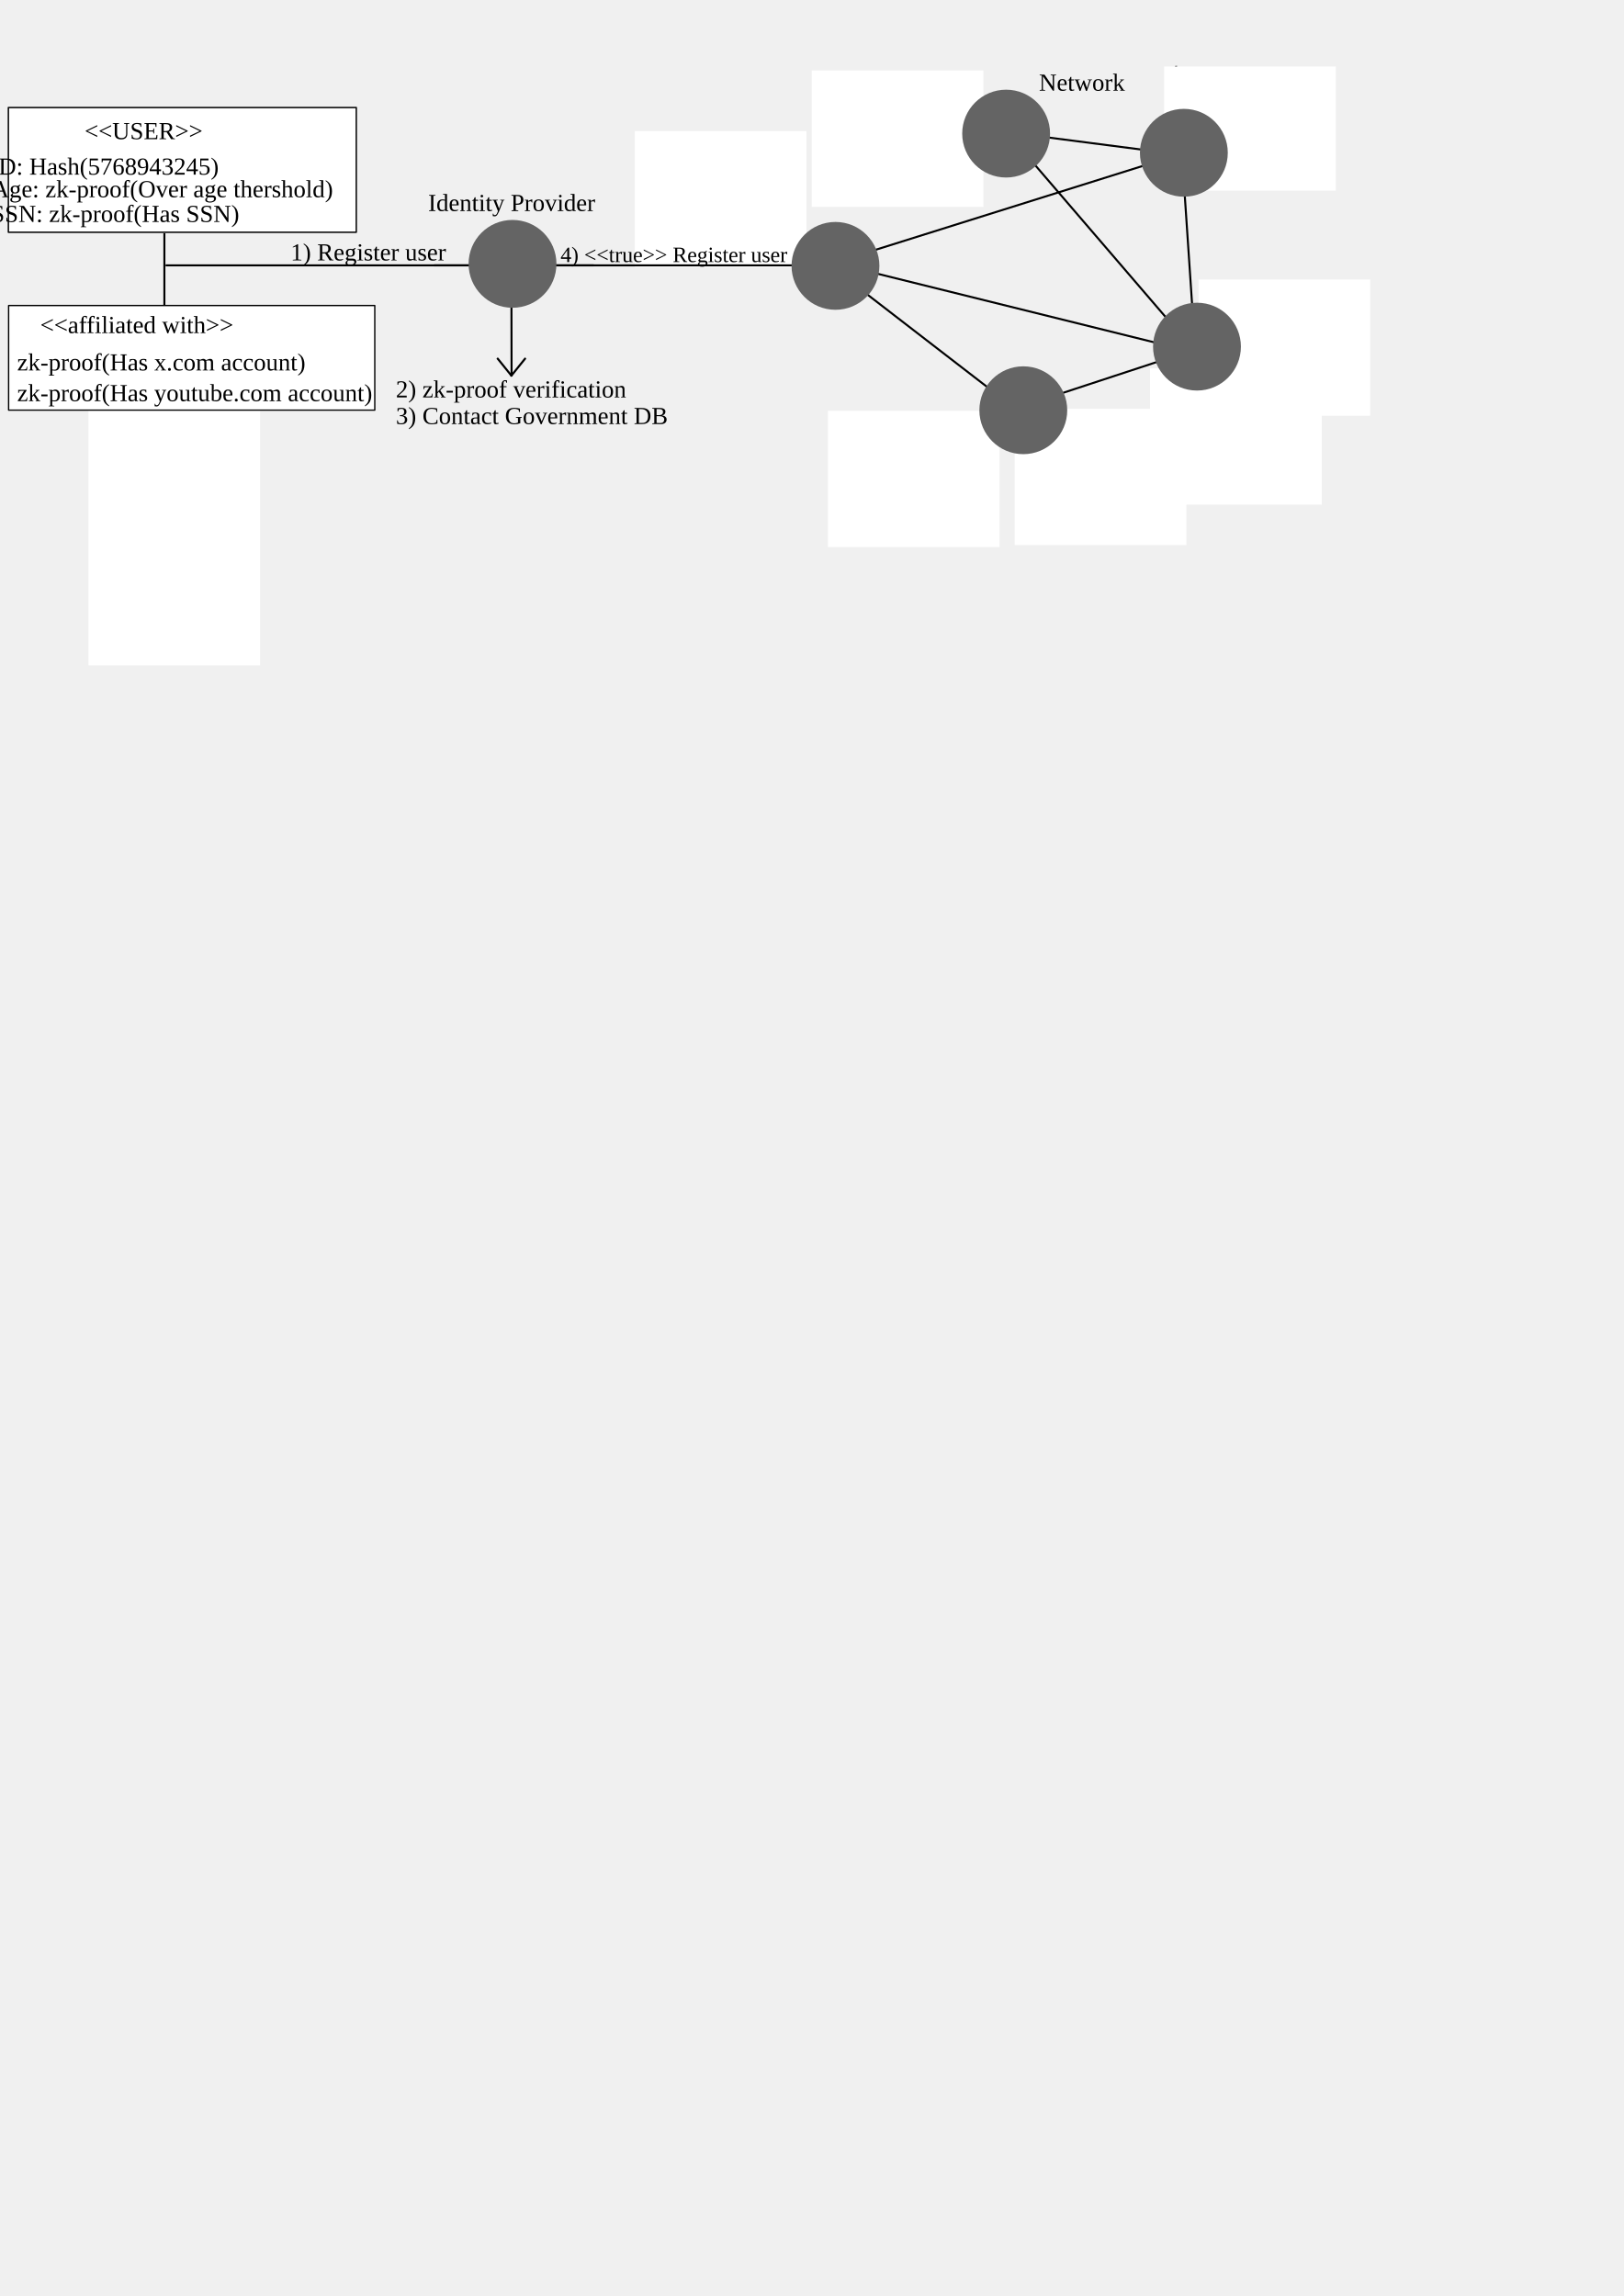
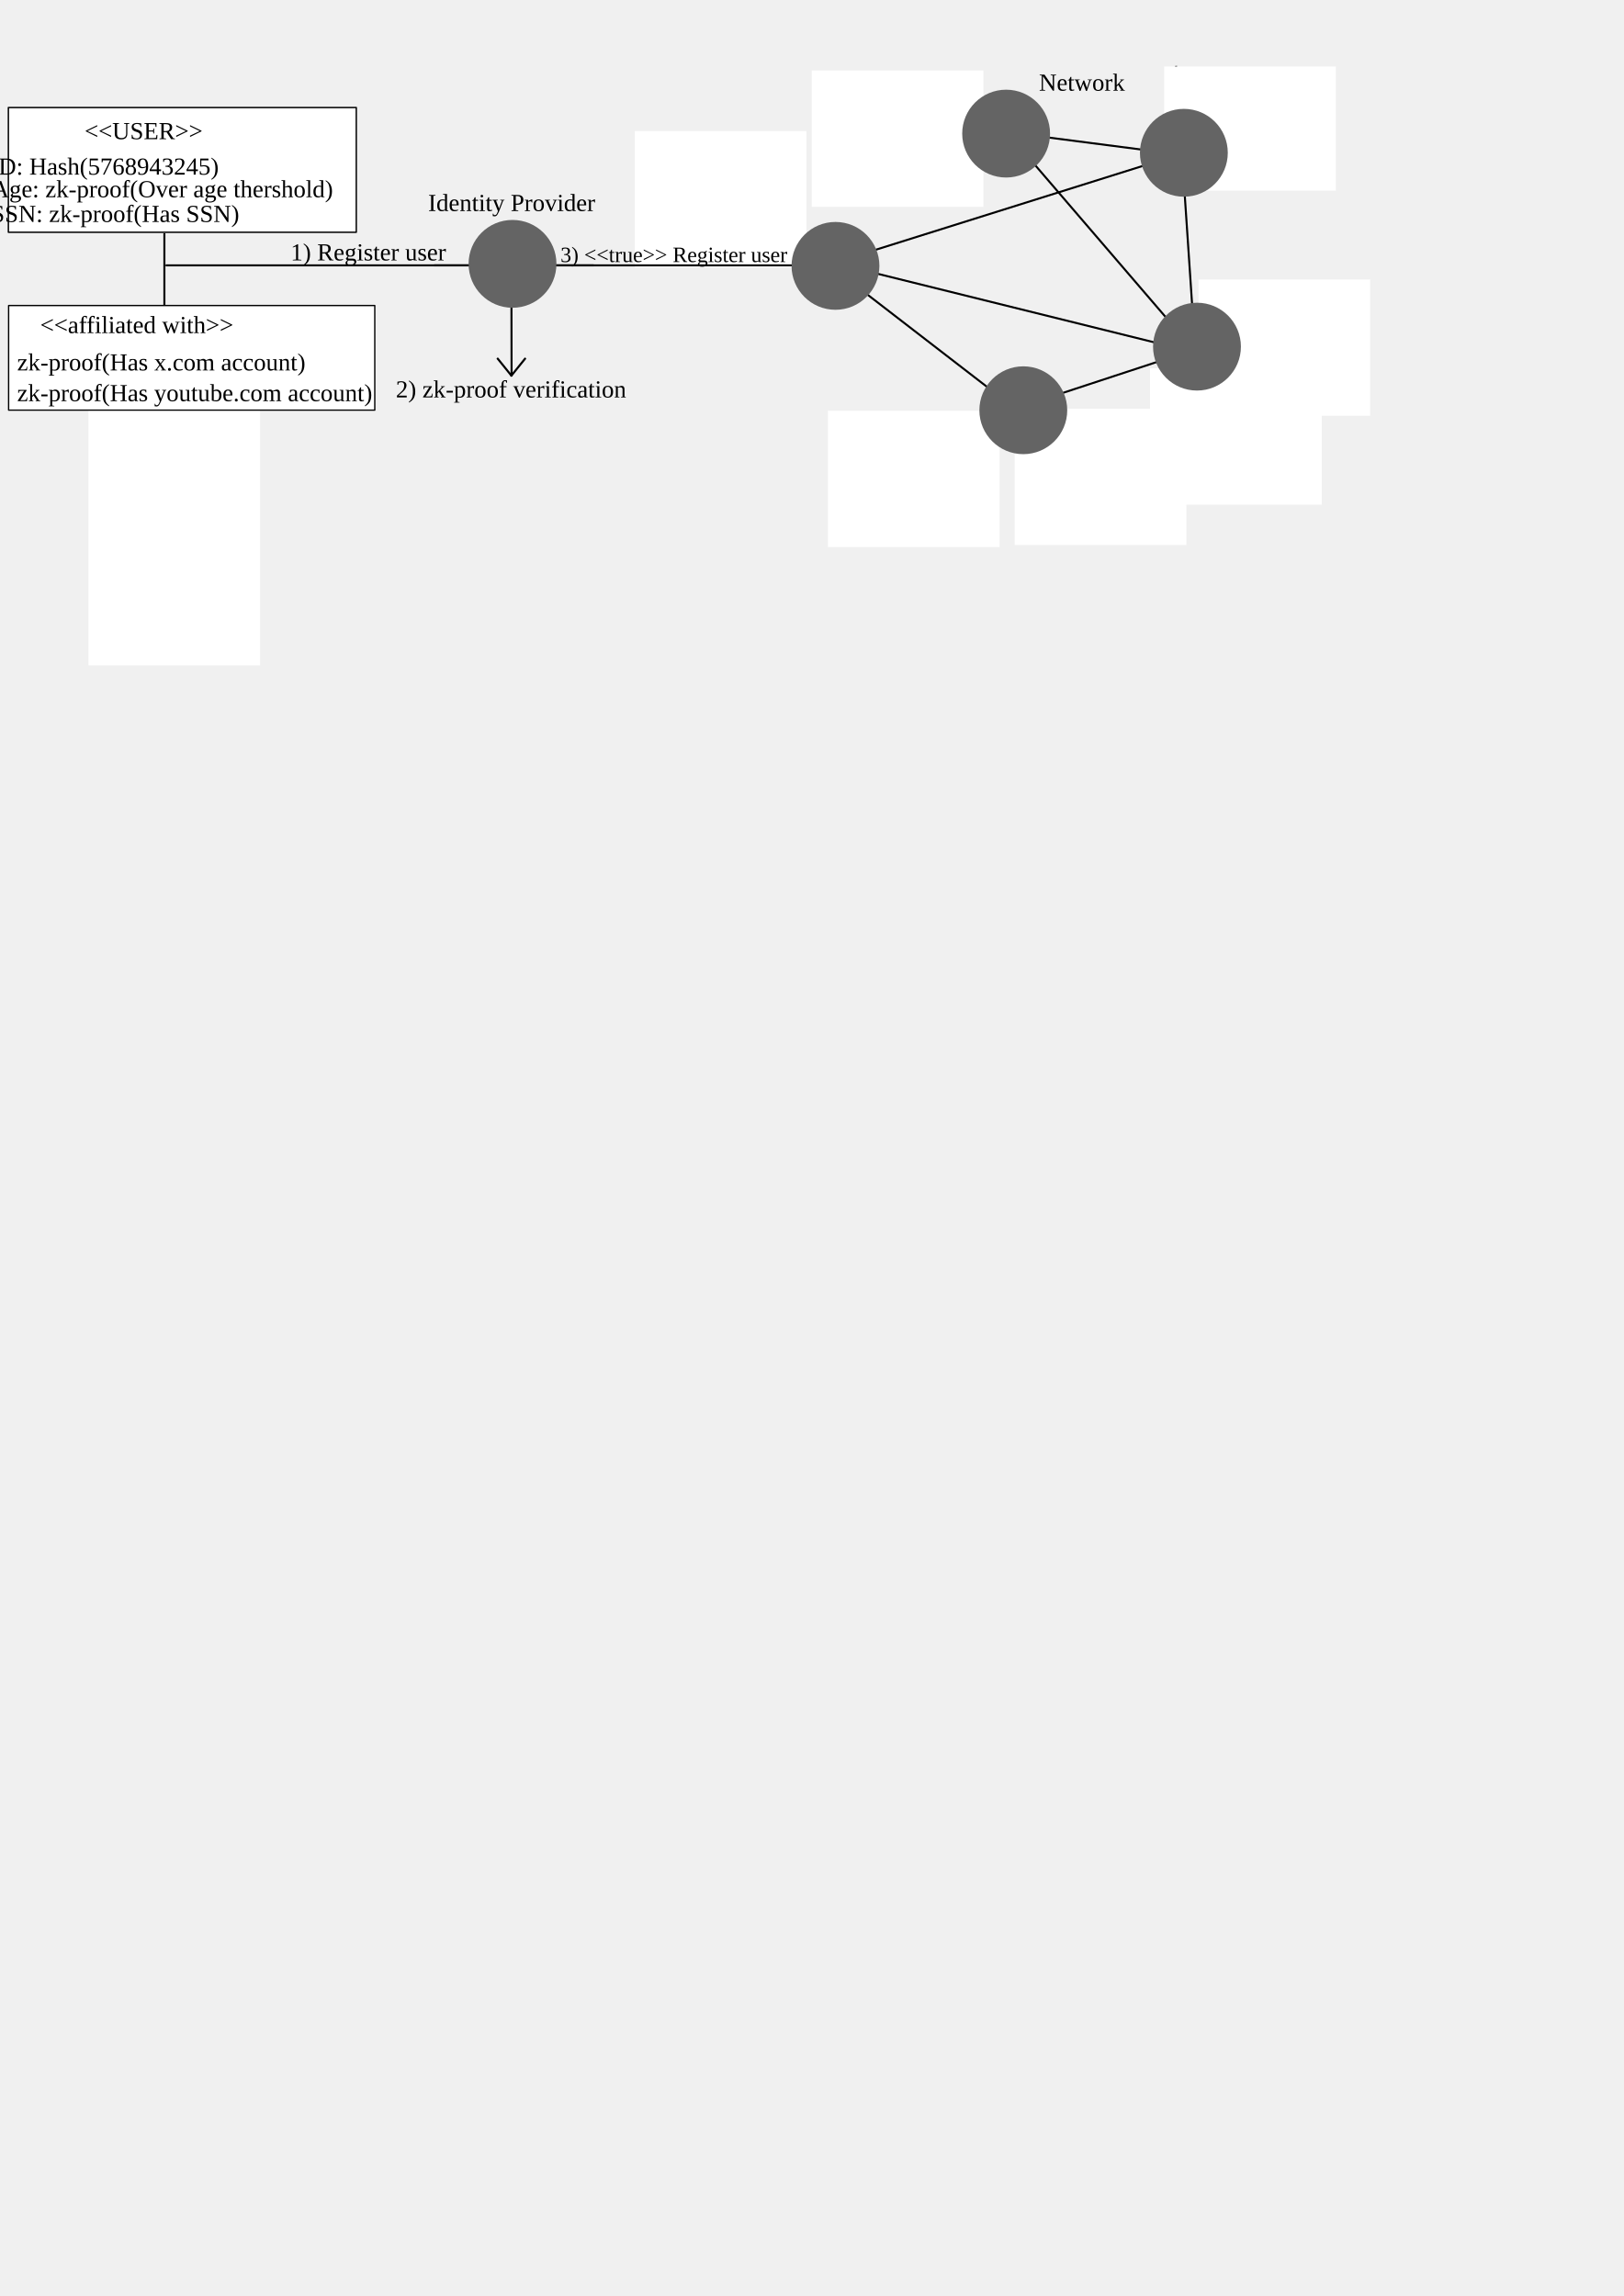
<svg xmlns="http://www.w3.org/2000/svg" width="210mm" height="297mm" viewBox="0 0 210 297" version="1.1" id="svg5">
  <defs id="defs2" />
  <g id="layer1">
    <g id="g410" transform="translate(11.75895,2.089659)">
      <rect style="fill:#000000;fill-opacity:1;stroke:none;stroke-width:0.05;stroke-linejoin:round;stroke-dasharray:none" id="rect1200" width="55.376" height="0.261" x="79.081" y="59.103" transform="rotate(-17.43048)" />
      <rect style="fill:#000000;fill-opacity:1;stroke:none;stroke-width:0.05;stroke-linejoin:round;stroke-dasharray:none" id="rect1928" width="55.376" height="0.261" x="84.523" y="-32.973" transform="rotate(37.65765)" />
      <rect style="fill:#ffffff;fill-opacity:1;stroke:none;stroke-width:0.05;stroke-linejoin:round;stroke-dasharray:none" id="rect1930" width="22.203" height="17.631" x="119.479" y="50.782" />
      <rect style="fill:#ffffff;fill-opacity:1;stroke:none;stroke-width:0.05;stroke-linejoin:round;stroke-dasharray:none" id="rect2140" width="22.203" height="17.631" x="70.338" y="14.866" />
      <rect style="fill:#000000;fill-opacity:1;stroke:none;stroke-width:0.05;stroke-linejoin:round;stroke-dasharray:none" id="rect1198" width="55.376" height="0.261" x="44.381" y="32.106" />
      <rect style="fill:#000000;fill-opacity:1;stroke:none;stroke-width:0.05;stroke-linejoin:round;stroke-dasharray:none" id="rect2142" width="55.376" height="0.261" x="96.818" y="7.739" transform="rotate(13.92055)" />
      <circle style="fill:#646464;fill-opacity:1;stroke:none;stroke-width:0.05;stroke-linejoin:round;stroke-dasharray:none" id="path1076" cx="96.296" cy="32.302" r="5.681" />
      <rect style="fill:#000000;fill-opacity:1;stroke:none;stroke-width:0.05;stroke-linejoin:round;stroke-dasharray:none" id="rect2144" width="55.376" height="0.261" x="101.832" y="-0.466" transform="rotate(7.379468)" />
      <rect style="fill:#000000;fill-opacity:1;stroke:none;stroke-width:0.05;stroke-linejoin:round;stroke-dasharray:none" id="rect2160" width="55.376" height="0.261" x="15.858" y="-139.723" transform="rotate(86.14614)" />
      <rect style="fill:#ffffff;fill-opacity:1;stroke:none;stroke-width:0.048;stroke-linejoin:round;stroke-dasharray:none" id="rect2148" width="22.203" height="16.064" x="138.808" y="6.508" />
      <circle style="fill:#646464;fill-opacity:1;stroke:none;stroke-width:0.05;stroke-linejoin:round;stroke-dasharray:none" id="circle1129" cx="141.355" cy="17.674" r="5.681" />
      <rect style="fill:#000000;fill-opacity:1;stroke:none;stroke-width:0.05;stroke-linejoin:round;stroke-dasharray:none" id="rect2150" width="55.376" height="0.261" x="79.289" y="-80.208" transform="rotate(49.33826)" />
      <rect style="fill:#ffffff;fill-opacity:1;stroke:none;stroke-width:0.05;stroke-linejoin:round;stroke-dasharray:none" id="rect2146" width="22.203" height="17.631" x="93.227" y="7.03" />
      <circle style="fill:#646464;fill-opacity:1;stroke:none;stroke-width:0.05;stroke-linejoin:round;stroke-dasharray:none" id="circle1125" cx="118.368" cy="15.193" r="5.681" />
      <rect style="fill:#ffffff;fill-opacity:1;stroke:none;stroke-width:0.05;stroke-linejoin:round;stroke-dasharray:none" id="rect2152" width="22.203" height="17.631" x="136.979" y="45.558" />
      <rect style="fill:#000000;fill-opacity:1;stroke:none;stroke-width:0.05;stroke-linejoin:round;stroke-dasharray:none" id="rect2154" width="55.376" height="0.261" x="80.821" y="85.417" transform="rotate(-18.1954)" />
      <rect style="fill:#ffffff;fill-opacity:1;stroke:none;stroke-width:0.05;stroke-linejoin:round;stroke-dasharray:none" id="rect2156" width="22.203" height="17.631" x="95.317" y="51.044" />
      <circle style="fill:#646464;fill-opacity:1;stroke:none;stroke-width:0.05;stroke-linejoin:round;stroke-dasharray:none" id="circle1127" cx="120.589" cy="50.978" r="5.681" />
      <rect style="fill:#ffffff;fill-opacity:1;stroke:none;stroke-width:0.05;stroke-linejoin:round;stroke-dasharray:none" id="rect2158" width="22.203" height="17.631" x="143.248" y="34.065" />
      <circle style="fill:#646464;fill-opacity:1;stroke:none;stroke-width:0.05;stroke-linejoin:round;stroke-dasharray:none" id="circle1131" cx="143.052" cy="42.75" r="5.681" />
      <text xml:space="preserve" style="font-style:italic;font-size:3.175px;font-family:'Times New Roman';-inkscape-font-specification:'Times New Roman,  Italic';text-align:start;text-anchor:start;fill:#000000;fill-opacity:1;stroke:none;stroke-width:0.05;stroke-linejoin:round;stroke-dasharray:none" x="122.613" y="9.642" id="text2286">
        <tspan id="tspan2284" style="font-style:normal;stroke-width:0.05" x="122.613" y="9.642">Network</tspan>
      </text>
      <rect style="fill:#000000;fill-opacity:1;stroke:none;stroke-width:0.05;stroke-linejoin:round;stroke-dasharray:none" id="rect414" width="55.376" height="0.261" x="9.657" y="32.106" />
      <rect style="fill:#000000;stroke-width:0.05;stroke-linejoin:round" id="rect578" width="10.84" height="0.261" x="35.817" y="-54.454" transform="rotate(89.89836)" />
      <circle style="fill:#646464;fill-opacity:1;stroke:none;stroke-width:0.05;stroke-linejoin:round;stroke-dasharray:none" id="circle412" cx="54.526" cy="32.041" r="5.681" />
      <text xml:space="preserve" style="font-style:italic;font-size:3.175px;font-family:'Times New Roman';-inkscape-font-specification:'Times New Roman,  Italic';fill:#000000;stroke-width:0.05;stroke-linejoin:round" x="43.622" y="25.207" id="text520">
        <tspan id="tspan518" style="font-style:normal;stroke-width:0.05" x="43.622" y="25.207">Identity Provider</tspan>
      </text>
      <text xml:space="preserve" style="font-style:italic;font-size:3.175px;font-family:'Times New Roman';-inkscape-font-specification:'Times New Roman,  Italic';fill:#000000;stroke-width:0.05;stroke-linejoin:round" x="39.437" y="49.32" id="text524">
        <tspan id="tspan522" style="font-style:normal;stroke-width:0.05" x="39.437" y="49.32">2) zk-proof verification</tspan>
      </text>
      <rect style="fill:#000000;stroke:#000000;stroke-width:0.2;stroke-linejoin:round;stroke-dasharray:none;stroke-opacity:1" id="rect580" width="2.869" height="0.069" x="-1.994" y="-71.566" transform="matrix(-0.627796,0.7783779,-0.7677088,-0.6407989,0,0)" />
      <rect style="fill:#000000;stroke:#000000;stroke-width:0.2;stroke-linejoin:round;stroke-dasharray:none;stroke-opacity:1" id="rect1136" width="2.869" height="0.069" x="67.71" y="13.104" transform="matrix(0.627796,0.7783779,0.7677088,-0.6407989,0,0)" />
      <text xml:space="preserve" style="font-style:italic;font-size:2.822px;font-family:'Times New Roman';-inkscape-font-specification:'Times New Roman,  Italic';fill:#000000;stroke:#000000;stroke-width:0;stroke-linejoin:round;stroke-miterlimit:4;stroke-dasharray:none;stroke-opacity:1" x="60.731" y="31.802" id="text1140">
-         <tspan id="tspan1138" style="font-style:normal;font-weight:normal;font-size:2.822px;stroke-width:0;stroke-miterlimit:4;stroke-dasharray:none" x="60.731" y="31.802">4) &lt;&lt;true&gt;&gt; Register user</tspan>
-       </text>
-       <text xml:space="preserve" style="font-style:italic;font-size:3.175px;font-family:'Times New Roman';-inkscape-font-specification:'Times New Roman,  Italic';fill:#000000;stroke:#000000;stroke-width:0;stroke-linejoin:round" x="39.438" y="52.764" id="text452">
-         <tspan id="tspan450" style="font-style:normal;stroke-width:0" x="39.438" y="52.764">3) Contact Government DB</tspan>
+         <tspan id="tspan1138" style="font-style:normal;font-weight:normal;font-size:2.822px;stroke-width:0;stroke-miterlimit:4;stroke-dasharray:none" x="60.731" y="31.802">3) &lt;&lt;true&gt;&gt; Register user</tspan>
      </text>
    </g>
    <text xml:space="preserve" style="font-style:italic;font-size:3.175px;font-family:'Times New Roman';-inkscape-font-specification:'Times New Roman,  Italic';text-align:center;text-anchor:middle;fill:#000000;fill-opacity:1;stroke:none;stroke-width:0.05;stroke-linejoin:round;stroke-dasharray:none" x="9.738" y="25.837" id="text1006">
      <tspan id="tspan1004" style="font-style:normal;stroke-width:0.05" x="9.738" y="25.837" />
    </text>
    <text xml:space="preserve" style="font-style:italic;font-size:3.175px;font-family:'Times New Roman';-inkscape-font-specification:'Times New Roman,  Italic';text-align:center;text-anchor:middle;fill:#000000;fill-opacity:1;stroke:none;stroke-width:0.05;stroke-linejoin:round;stroke-dasharray:none" x="49.621" y="33.687" id="text2266">
      <tspan id="tspan2264" style="font-style:normal;fill:#000000;fill-opacity:1;stroke-width:0.05" x="49.621" y="33.687">1) Register user</tspan>
    </text>
    <g id="g587">
      <rect style="fill:#ffffff;fill-opacity:1;stroke:#000000;stroke-width:0.182;stroke-linejoin:round" id="rect234" width="44.996" height="16.132" x="1.084" y="13.911" />
      <text xml:space="preserve" style="font-style:italic;font-size:3.175px;font-family:'Times New Roman';-inkscape-font-specification:'Times New Roman,  Italic';text-align:center;text-anchor:middle;fill:none;stroke:#000000;stroke-width:0.05;stroke-linejoin:round;stroke-dasharray:none" x="21.355" y="18.001" id="text290">
        <tspan id="tspan288" style="font-style:normal;font-weight:normal;fill:#000000;fill-opacity:1;stroke:none;stroke-width:0.05;stroke-dasharray:none" x="21.355" y="18.001">&lt;&lt;USER&gt;&gt;</tspan>
      </text>
      <text xml:space="preserve" style="font-style:italic;font-size:3.175px;font-family:'Times New Roman';-inkscape-font-specification:'Times New Roman,  Italic';text-align:center;text-anchor:middle;fill:#000000;fill-opacity:1;stroke:none;stroke-width:0.05;stroke-linejoin:round;stroke-dasharray:none" x="23.764" y="25.513" id="text1014">
        <tspan id="tspan1012" style="font-style:normal;stroke-width:0.05" x="23.764" y="25.513">Age: zk-proof(Over age thershold)</tspan>
      </text>
      <text xml:space="preserve" style="font-style:italic;font-size:3.175px;font-family:'Times New Roman';-inkscape-font-specification:'Times New Roman,  Italic';text-align:center;text-anchor:middle;fill:#000000;fill-opacity:1;stroke:none;stroke-width:0.05;stroke-linejoin:round;stroke-dasharray:none" x="16.302" y="22.592" id="text1018">
        <tspan id="tspan1016" style="font-style:normal;stroke-width:0.05" x="16.302" y="22.592">ID: Hash(5768943245)</tspan>
      </text>
      <text xml:space="preserve" style="font-style:italic;font-size:3.175px;font-family:'Times New Roman';-inkscape-font-specification:'Times New Roman,  Italic';text-align:center;text-anchor:middle;fill:#000000;fill-opacity:1;stroke:none;stroke-width:0.05;stroke-linejoin:round;stroke-dasharray:none" x="17.675" y="28.71" id="text1022">
        <tspan id="tspan1020" style="font-style:normal;stroke-width:0.05" x="17.675" y="28.71">SSN: zk-proof(Has SSN)</tspan>
      </text>
    </g>
    <g id="g386" transform="translate(-39.83412,-5.332179)">
      <rect style="fill:#000000;fill-opacity:1;stroke:none;stroke-width:0.05;stroke-linejoin:round;stroke-dasharray:none" id="rect2272" width="55.376" height="0.261" x="35.502" y="-61.225" transform="rotate(90)" />
      <rect style="fill:#ffffff;fill-opacity:1;stroke:none;stroke-width:0.071;stroke-linejoin:round;stroke-dasharray:none" id="rect2276" width="22.203" height="35.263" x="51.27" y="56.137" />
      <g id="g595" transform="translate(0,-11.1125)">
        <rect style="fill:#ffffff;fill-opacity:1;stroke:#000000;stroke-width:0.171;stroke-linejoin:round" id="rect2274" width="47.358" height="13.531" x="40.949" y="55.967" />
        <text xml:space="preserve" style="font-style:italic;font-size:3.175px;font-family:'Times New Roman';-inkscape-font-specification:'Times New Roman,  Italic';text-align:center;text-anchor:middle;fill:#000000;fill-opacity:1;stroke:none;stroke-width:0.05;stroke-linejoin:round;stroke-dasharray:none" x="61.101" y="59.533" id="text2270">
          <tspan id="tspan2268" style="font-style:normal;stroke-width:0.05" x="61.101" y="59.533">&lt;&lt;affiliated with&gt;&gt;</tspan>
        </text>
        <text xml:space="preserve" style="font-style:italic;font-size:3.175px;font-family:'Times New Roman';-inkscape-font-specification:'Times New Roman,  Italic';text-align:center;text-anchor:middle;fill:#ffffff;fill-opacity:1;stroke:none;stroke-width:0.05;stroke-linejoin:round;stroke-dasharray:none" x="42.049" y="64.365" id="text2280">
          <tspan id="tspan2278" style="font-style:normal;text-align:start;text-anchor:start;fill:#000000;fill-opacity:1;stroke-width:0.05" x="42.049" y="64.365">zk-proof(Has x.com account)</tspan>
          <tspan style="font-style:normal;text-align:start;text-anchor:start;fill:#000000;fill-opacity:1;stroke-width:0.05" x="42.049" y="68.335" id="tspan2282">zk-proof(Has youtube.com account)</tspan>
        </text>
      </g>
    </g>
  </g>
</svg>
